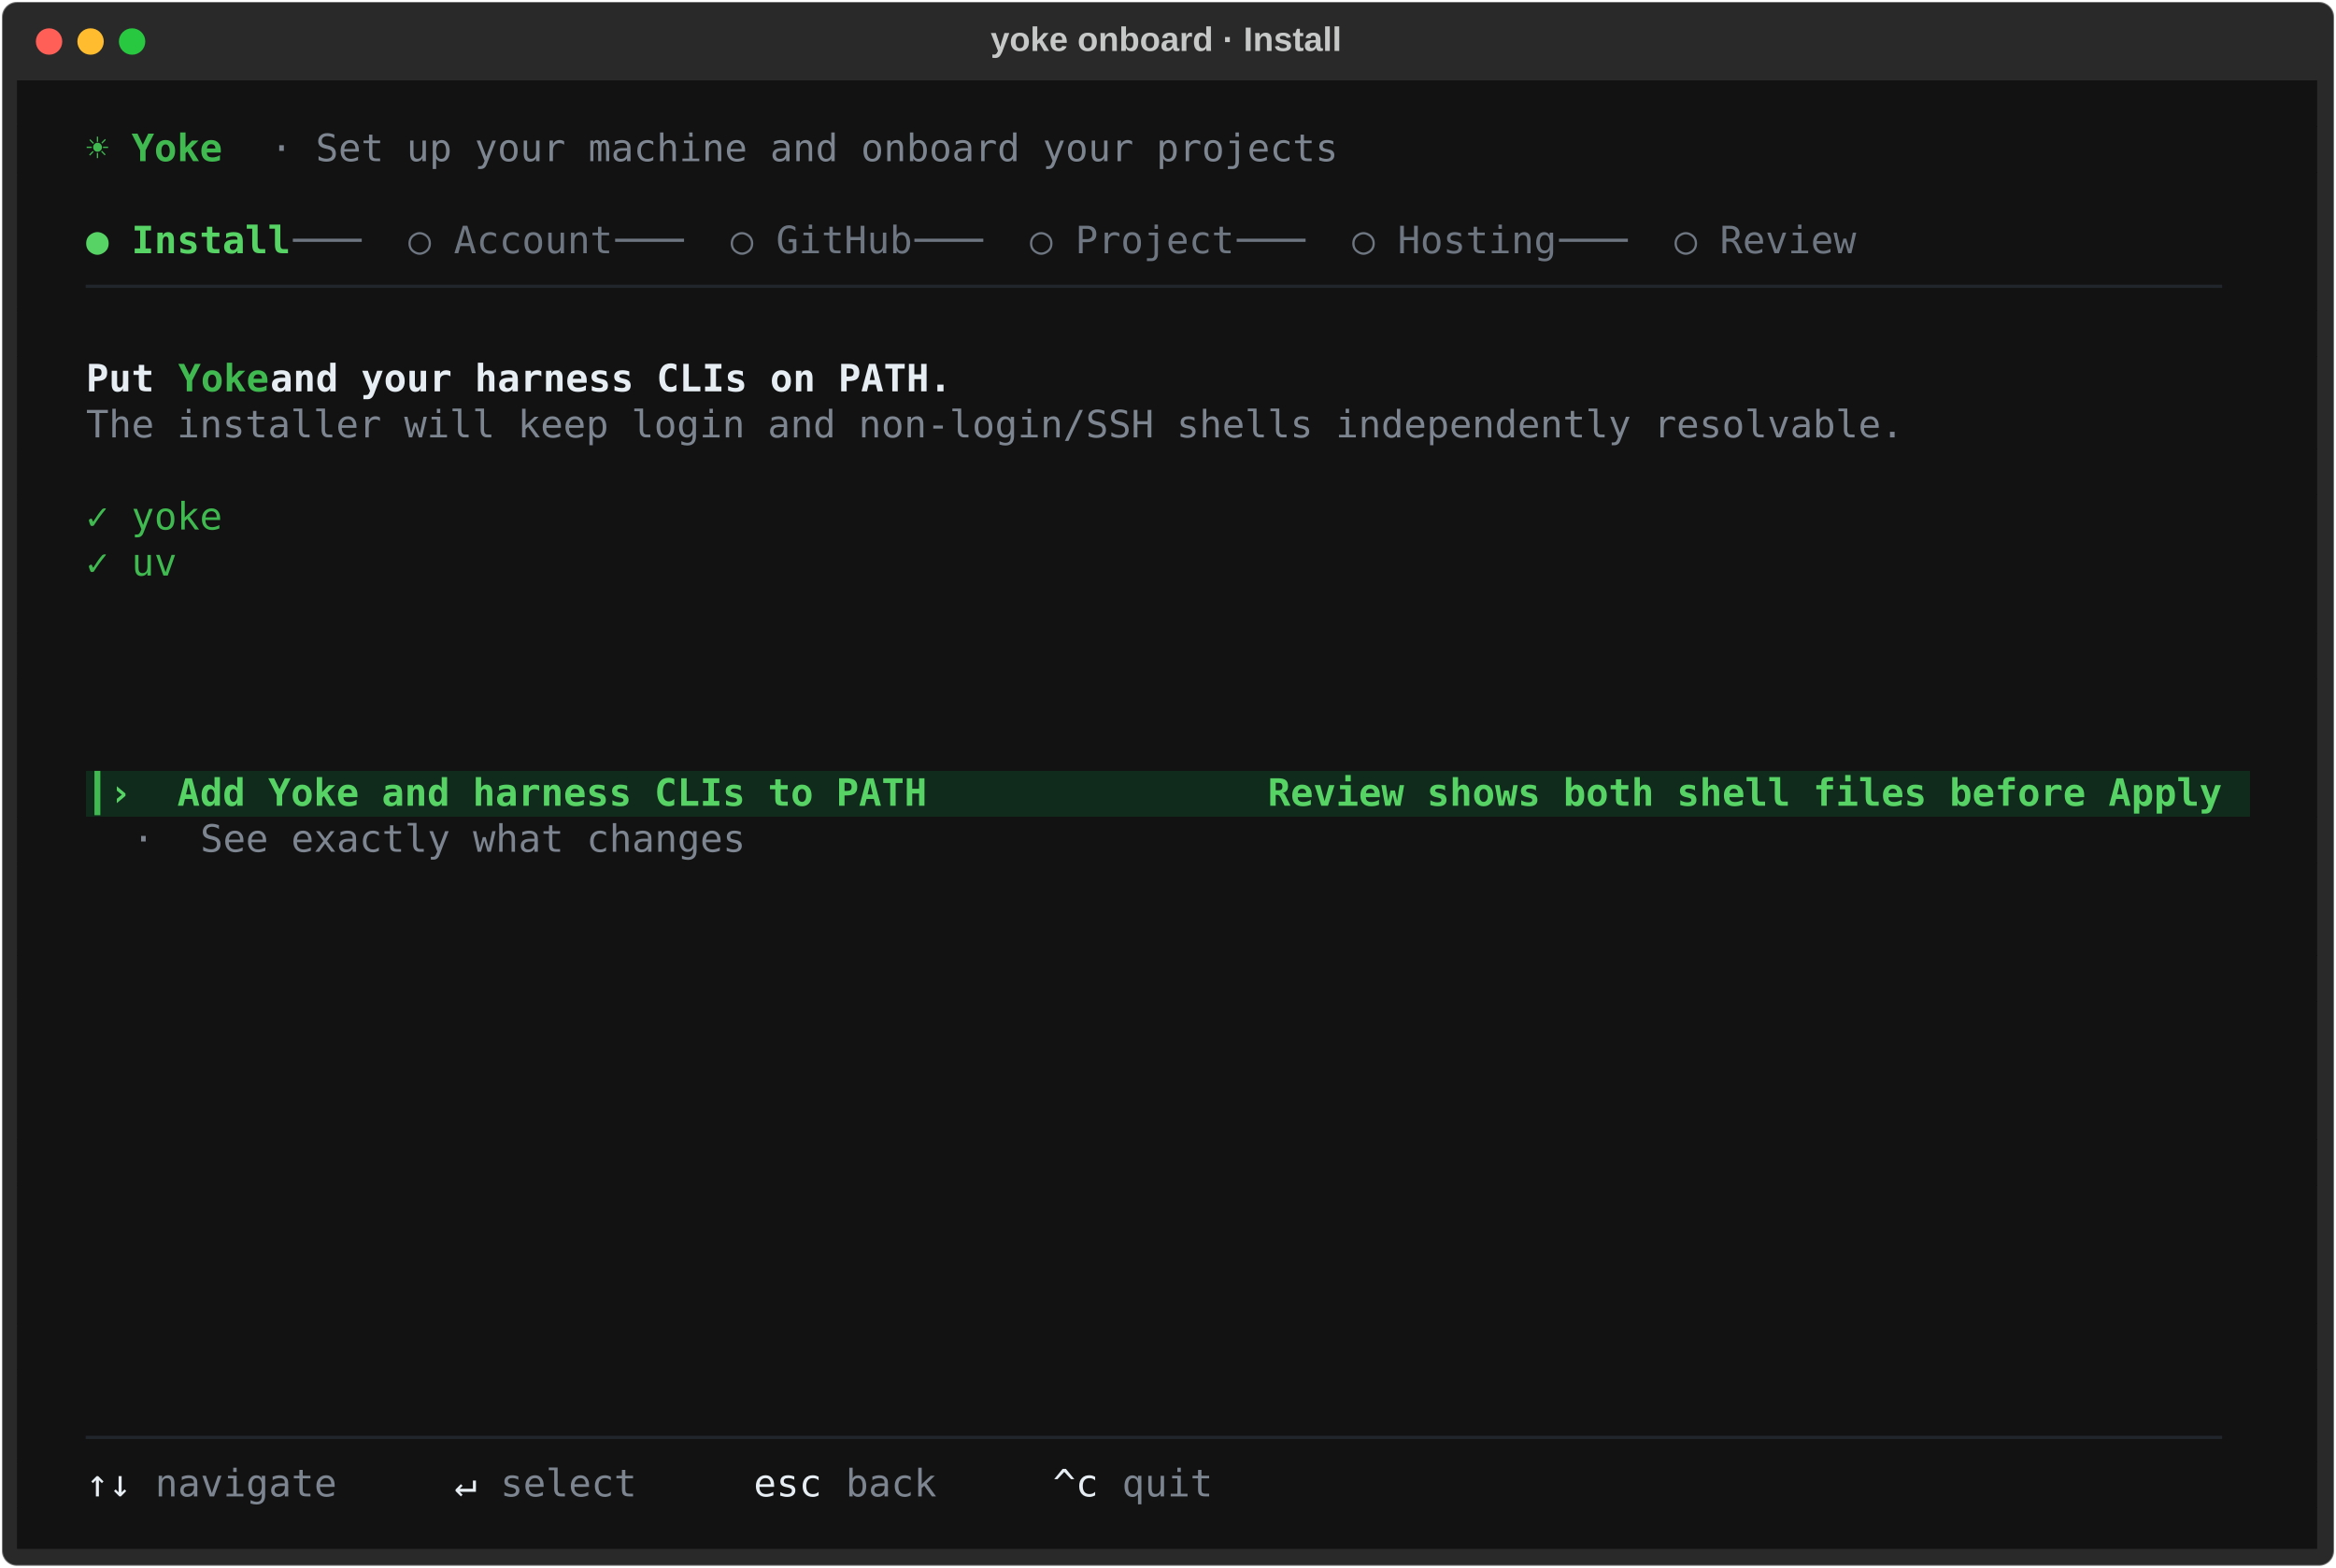
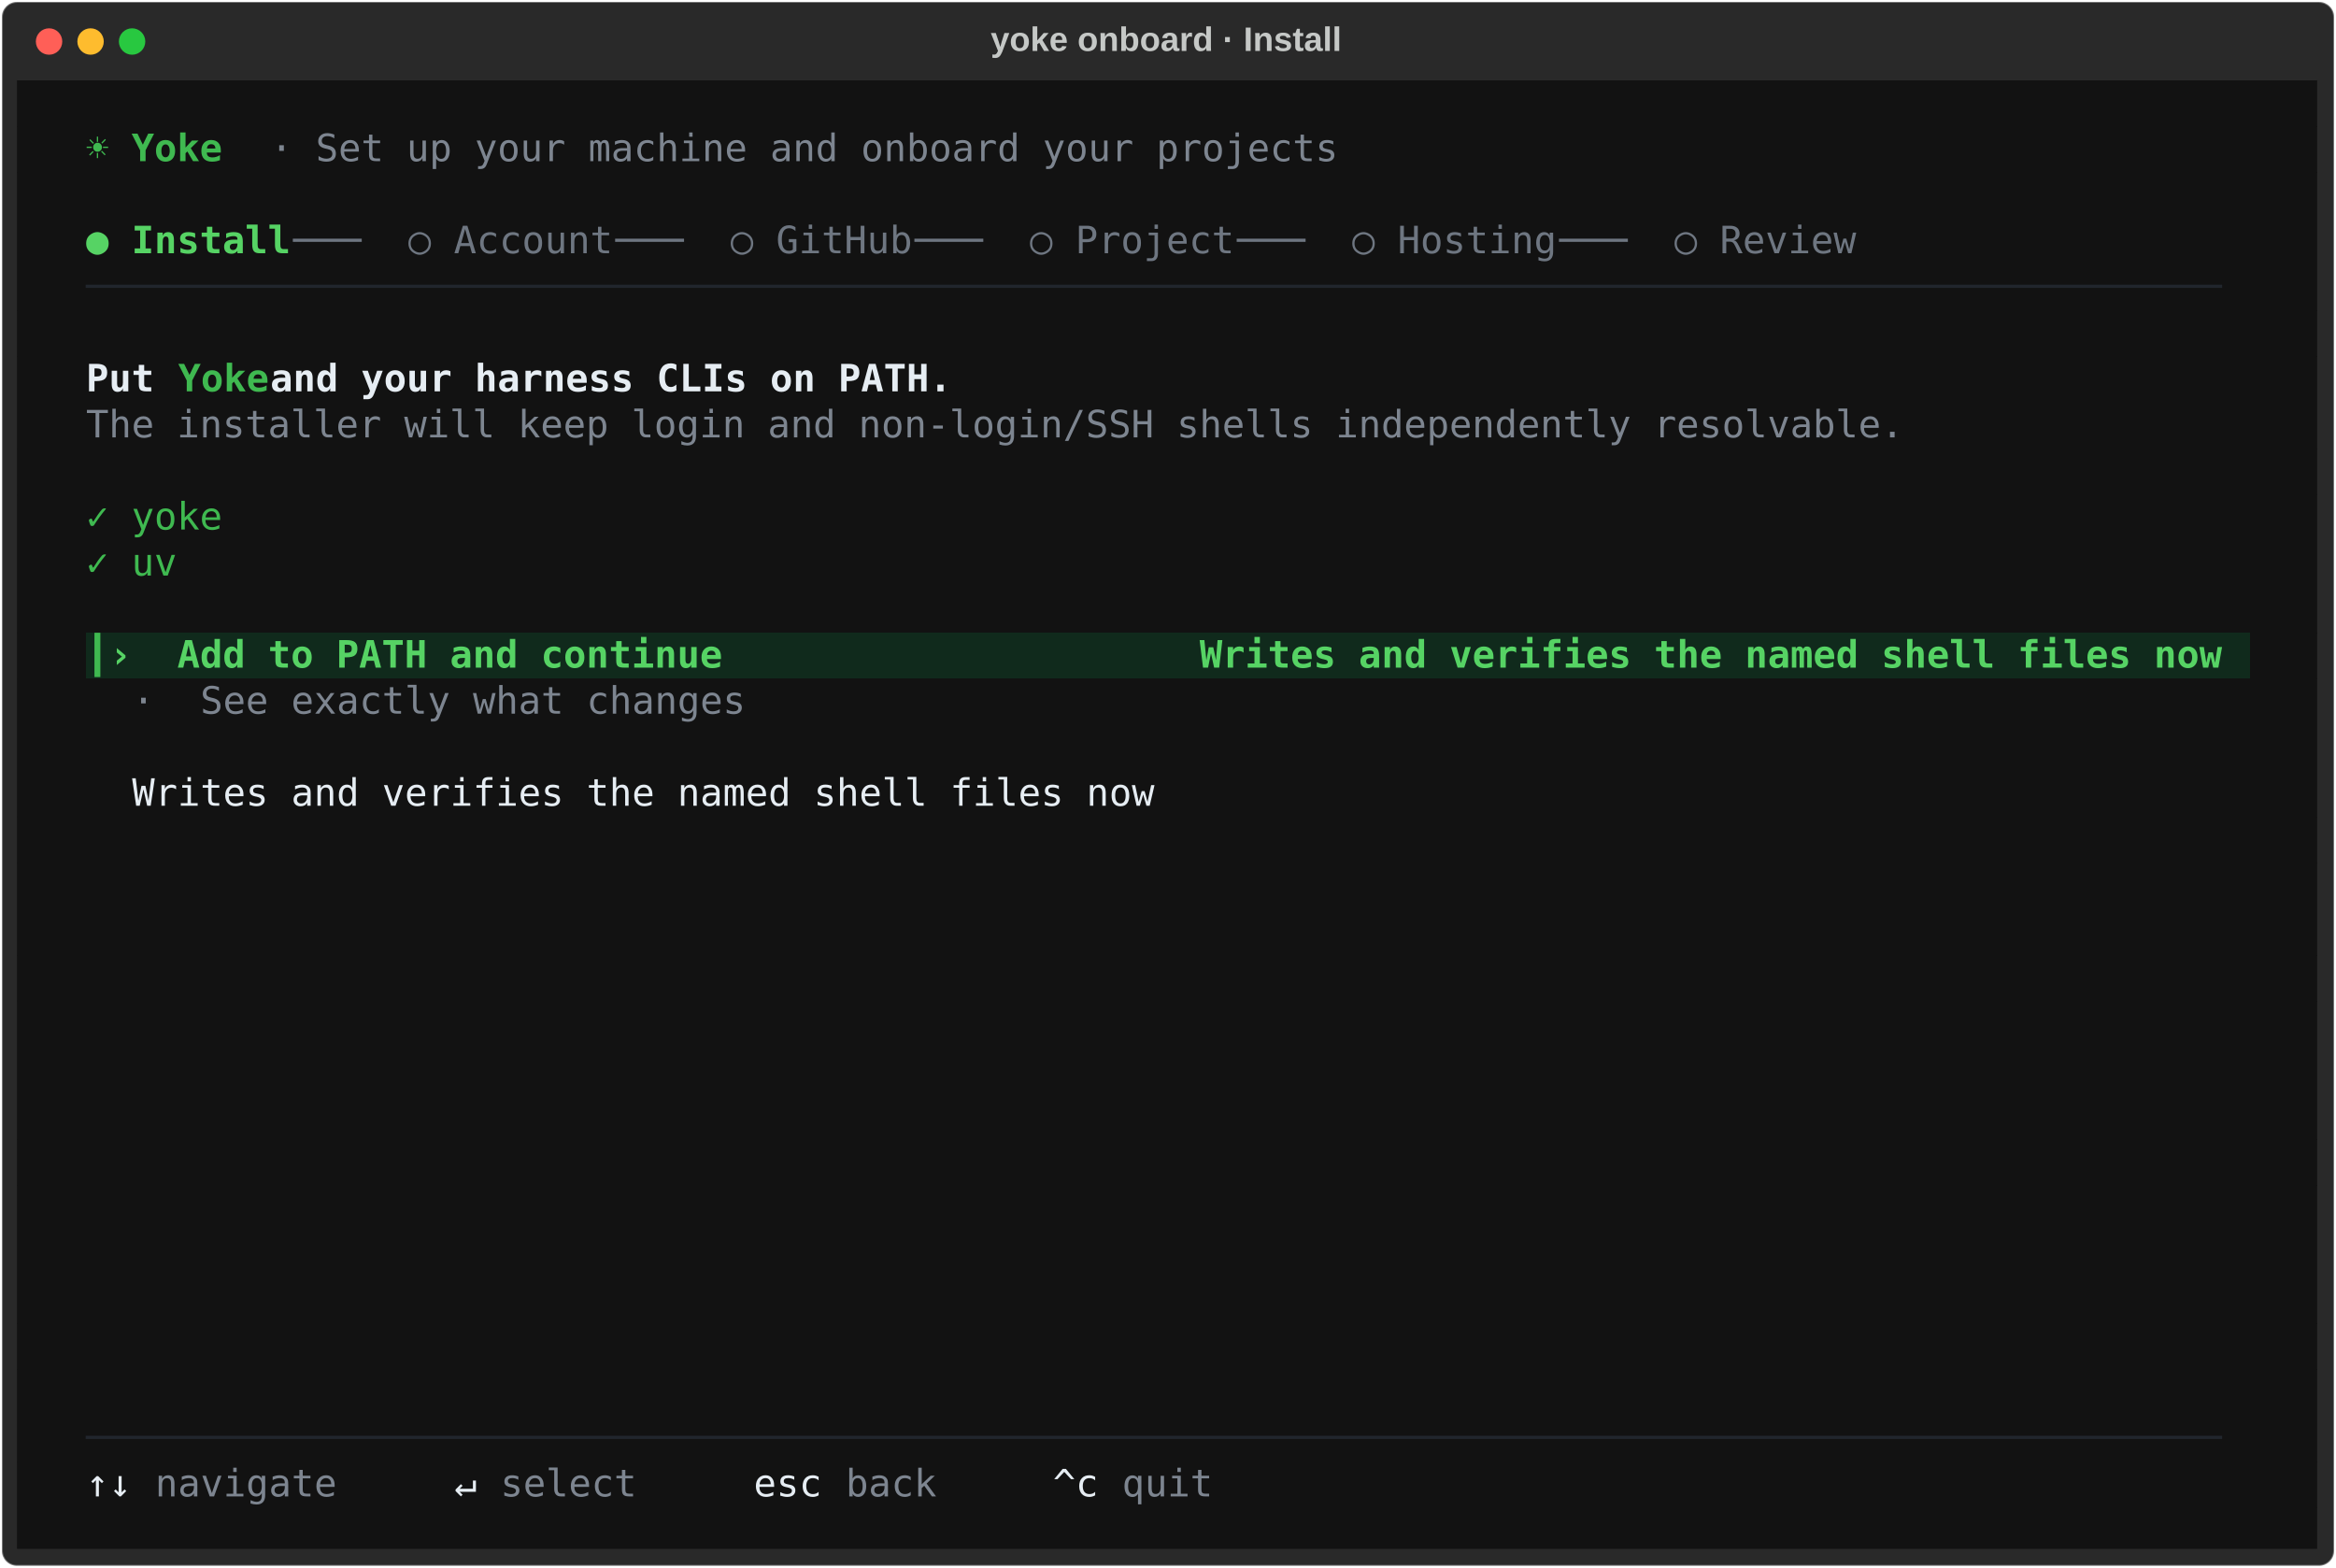
<svg xmlns="http://www.w3.org/2000/svg" class="rich-terminal" viewBox="0 0 1238 830.8">
  <style>

    @font-face {
        font-family: "Fira Code";
        src: local("FiraCode-Regular"),
                url("https://cdnjs.cloudflare.com/ajax/libs/firacode/{{VERSION}}/woff2/FiraCode-Regular.woff2") format("woff2"),
                url("https://cdnjs.cloudflare.com/ajax/libs/firacode/{{VERSION}}/woff/FiraCode-Regular.woff") format("woff");
        font-style: normal;
        font-weight: 400;
    }
    @font-face {
        font-family: "Fira Code";
        src: local("FiraCode-Bold"),
                url("https://cdnjs.cloudflare.com/ajax/libs/firacode/{{VERSION}}/woff2/FiraCode-Bold.woff2") format("woff2"),
                url("https://cdnjs.cloudflare.com/ajax/libs/firacode/{{VERSION}}/woff/FiraCode-Bold.woff") format("woff");
        font-style: bold;
        font-weight: 700;
    }

    .terminal-YOKE-matrix {
        font-family: Fira Code, monospace;
        font-size: 20px;
        line-height: 24.4px;
        font-variant-east-asian: full-width;
    }

    .terminal-YOKE-title {
        font-size: 18px;
        font-weight: bold;
        font-family: arial;
    }

.terminal-YOKE-r2 { fill: #3fb950;font-weight: bold }
.terminal-YOKE-r3 { fill: #e6edf3 }
.terminal-YOKE-r4 { fill: #7d8590 }
.terminal-YOKE-r5 { fill: #56d364;font-weight: bold }
.terminal-YOKE-r6 { fill: #6e7681 }
.terminal-YOKE-r7 { fill: #21262d }
.terminal-YOKE-r8 { fill: #e6edf3;font-weight: bold }
.terminal-YOKE-r9 { fill: #3fb950 }
    </style>
  <defs>
    <clipPath id="terminal-YOKE-clip-terminal">
      <rect x="0" y="0" width="1219.0" height="779.8" />
    </clipPath>
    <clipPath id="terminal-YOKE-line-0">
      <rect x="0" y="1.5" width="1220" height="24.65" />
    </clipPath>
    <clipPath id="terminal-YOKE-line-1">
      <rect x="0" y="25.9" width="1220" height="24.65" />
    </clipPath>
    <clipPath id="terminal-YOKE-line-2">
      <rect x="0" y="50.3" width="1220" height="24.65" />
    </clipPath>
    <clipPath id="terminal-YOKE-line-3">
      <rect x="0" y="74.7" width="1220" height="24.65" />
    </clipPath>
    <clipPath id="terminal-YOKE-line-4">
      <rect x="0" y="99.1" width="1220" height="24.65" />
    </clipPath>
    <clipPath id="terminal-YOKE-line-5">
      <rect x="0" y="123.5" width="1220" height="24.65" />
    </clipPath>
    <clipPath id="terminal-YOKE-line-6">
      <rect x="0" y="147.9" width="1220" height="24.65" />
    </clipPath>
    <clipPath id="terminal-YOKE-line-7">
      <rect x="0" y="172.3" width="1220" height="24.65" />
    </clipPath>
    <clipPath id="terminal-YOKE-line-8">
      <rect x="0" y="196.7" width="1220" height="24.65" />
    </clipPath>
    <clipPath id="terminal-YOKE-line-9">
      <rect x="0" y="221.1" width="1220" height="24.65" />
    </clipPath>
    <clipPath id="terminal-YOKE-line-10">
      <rect x="0" y="245.5" width="1220" height="24.65" />
    </clipPath>
    <clipPath id="terminal-YOKE-line-11">
      <rect x="0" y="269.9" width="1220" height="24.65" />
    </clipPath>
    <clipPath id="terminal-YOKE-line-12">
      <rect x="0" y="294.3" width="1220" height="24.65" />
    </clipPath>
    <clipPath id="terminal-YOKE-line-13">
      <rect x="0" y="318.7" width="1220" height="24.65" />
    </clipPath>
    <clipPath id="terminal-YOKE-line-14">
      <rect x="0" y="343.1" width="1220" height="24.65" />
    </clipPath>
    <clipPath id="terminal-YOKE-line-15">
      <rect x="0" y="367.5" width="1220" height="24.65" />
    </clipPath>
    <clipPath id="terminal-YOKE-line-16">
      <rect x="0" y="391.9" width="1220" height="24.65" />
    </clipPath>
    <clipPath id="terminal-YOKE-line-17">
      <rect x="0" y="416.3" width="1220" height="24.65" />
    </clipPath>
    <clipPath id="terminal-YOKE-line-18">
      <rect x="0" y="440.7" width="1220" height="24.65" />
    </clipPath>
    <clipPath id="terminal-YOKE-line-19">
      <rect x="0" y="465.1" width="1220" height="24.65" />
    </clipPath>
    <clipPath id="terminal-YOKE-line-20">
      <rect x="0" y="489.5" width="1220" height="24.65" />
    </clipPath>
    <clipPath id="terminal-YOKE-line-21">
      <rect x="0" y="513.9" width="1220" height="24.65" />
    </clipPath>
    <clipPath id="terminal-YOKE-line-22">
      <rect x="0" y="538.3" width="1220" height="24.65" />
    </clipPath>
    <clipPath id="terminal-YOKE-line-23">
      <rect x="0" y="562.7" width="1220" height="24.65" />
    </clipPath>
    <clipPath id="terminal-YOKE-line-24">
      <rect x="0" y="587.1" width="1220" height="24.65" />
    </clipPath>
    <clipPath id="terminal-YOKE-line-25">
      <rect x="0" y="611.5" width="1220" height="24.65" />
    </clipPath>
    <clipPath id="terminal-YOKE-line-26">
      <rect x="0" y="635.9" width="1220" height="24.65" />
    </clipPath>
    <clipPath id="terminal-YOKE-line-27">
      <rect x="0" y="660.3" width="1220" height="24.65" />
    </clipPath>
    <clipPath id="terminal-YOKE-line-28">
      <rect x="0" y="684.7" width="1220" height="24.65" />
    </clipPath>
    <clipPath id="terminal-YOKE-line-29">
      <rect x="0" y="709.1" width="1220" height="24.65" />
    </clipPath>
    <clipPath id="terminal-YOKE-line-30">
      <rect x="0" y="733.5" width="1220" height="24.65" />
    </clipPath>
  </defs>
  <rect fill="#292929" stroke="rgba(255,255,255,0.35)" stroke-width="1" x="1" y="1" width="1236" height="828.8" rx="8" />
  <text class="terminal-YOKE-title" fill="#c5c8c6" text-anchor="middle" x="618" y="27">yoke onboard · Install</text>
  <g transform="translate(26,22)">
    <circle cx="0" cy="0" r="7" fill="#ff5f57" />
    <circle cx="22" cy="0" r="7" fill="#febc2e" />
    <circle cx="44" cy="0" r="7" fill="#28c840" />
  </g>
  <g transform="translate(9, 41)" clip-path="url(#terminal-YOKE-clip-terminal)">
    <rect fill="#121212" x="0" y="1.5" width="1220" height="24.65" shape-rendering="crispEdges" />
    <rect fill="#121212" x="0" y="25.9" width="36.6" height="24.65" shape-rendering="crispEdges" />
    <rect fill="#121212" x="36.6" y="25.9" width="73.2" height="24.65" shape-rendering="crispEdges" />
    <rect fill="#121212" x="109.8" y="25.9" width="24.4" height="24.65" shape-rendering="crispEdges" />
    <rect fill="#121212" x="134.2" y="25.9" width="573.4" height="24.65" shape-rendering="crispEdges" />
    <rect fill="#121212" x="707.6" y="25.9" width="512.4" height="24.65" shape-rendering="crispEdges" />
    <rect fill="#121212" x="0" y="50.3" width="1220" height="24.65" shape-rendering="crispEdges" />
    <rect fill="#121212" x="0" y="74.7" width="36.6" height="24.65" shape-rendering="crispEdges" />
    <rect fill="#121212" x="36.6" y="74.7" width="109.8" height="24.65" shape-rendering="crispEdges" />
    <rect fill="#121212" x="146.4" y="74.7" width="61" height="24.65" shape-rendering="crispEdges" />
    <rect fill="#121212" x="207.4" y="74.7" width="109.8" height="24.65" shape-rendering="crispEdges" />
    <rect fill="#121212" x="317.2" y="74.7" width="61" height="24.65" shape-rendering="crispEdges" />
    <rect fill="#121212" x="378.2" y="74.7" width="97.6" height="24.65" shape-rendering="crispEdges" />
    <rect fill="#121212" x="475.8" y="74.7" width="61" height="24.65" shape-rendering="crispEdges" />
    <rect fill="#121212" x="536.8" y="74.7" width="109.8" height="24.65" shape-rendering="crispEdges" />
    <rect fill="#121212" x="646.6" y="74.7" width="61" height="24.65" shape-rendering="crispEdges" />
    <rect fill="#121212" x="707.6" y="74.7" width="109.8" height="24.65" shape-rendering="crispEdges" />
    <rect fill="#121212" x="817.4" y="74.7" width="61" height="24.65" shape-rendering="crispEdges" />
    <rect fill="#121212" x="878.4" y="74.7" width="97.6" height="24.65" shape-rendering="crispEdges" />
    <rect fill="#121212" x="976" y="74.7" width="244" height="24.65" shape-rendering="crispEdges" />
    <rect fill="#121212" x="0" y="99.1" width="36.6" height="24.65" shape-rendering="crispEdges" />
    <rect fill="#121212" x="36.6" y="99.1" width="1146.8" height="24.65" shape-rendering="crispEdges" />
    <rect fill="#121212" x="1183.4" y="99.1" width="36.6" height="24.65" shape-rendering="crispEdges" />
    <rect fill="#121212" x="0" y="123.5" width="1220" height="24.65" shape-rendering="crispEdges" />
    <rect fill="#121212" x="0" y="147.9" width="36.6" height="24.65" shape-rendering="crispEdges" />
    <rect fill="#121212" x="36.6" y="147.9" width="48.8" height="24.65" shape-rendering="crispEdges" />
    <rect fill="#121212" x="85.4" y="147.9" width="48.8" height="24.65" shape-rendering="crispEdges" />
    <rect fill="#121212" x="134.2" y="147.9" width="378.2" height="24.65" shape-rendering="crispEdges" />
    <rect fill="#121212" x="512.4" y="147.9" width="707.6" height="24.65" shape-rendering="crispEdges" />
    <rect fill="#121212" x="0" y="172.3" width="36.6" height="24.65" shape-rendering="crispEdges" />
    <rect fill="#121212" x="36.6" y="172.3" width="976" height="24.65" shape-rendering="crispEdges" />
    <rect fill="#121212" x="1012.6" y="172.3" width="170.8" height="24.65" shape-rendering="crispEdges" />
    <rect fill="#121212" x="1183.4" y="172.3" width="36.6" height="24.65" shape-rendering="crispEdges" />
    <rect fill="#121212" x="0" y="196.7" width="36.6" height="24.65" shape-rendering="crispEdges" />
    <rect fill="#121212" x="36.6" y="196.7" width="0" height="24.65" shape-rendering="crispEdges" />
    <rect fill="#121212" x="36.6" y="196.7" width="1183.4" height="24.65" shape-rendering="crispEdges" />
    <rect fill="#121212" x="0" y="221.1" width="36.6" height="24.65" shape-rendering="crispEdges" />
    <rect fill="#121212" x="36.6" y="221.1" width="73.2" height="24.65" shape-rendering="crispEdges" />
    <rect fill="#121212" x="109.8" y="221.1" width="1110.2" height="24.65" shape-rendering="crispEdges" />
    <rect fill="#121212" x="0" y="245.5" width="36.6" height="24.65" shape-rendering="crispEdges" />
    <rect fill="#121212" x="36.6" y="245.5" width="48.8" height="24.65" shape-rendering="crispEdges" />
    <rect fill="#121212" x="85.4" y="245.5" width="1134.6" height="24.65" shape-rendering="crispEdges" />
    <rect fill="#121212" x="0" y="269.9" width="36.6" height="24.65" shape-rendering="crispEdges" />
    <rect fill="#121212" x="36.6" y="269.9" width="0" height="24.65" shape-rendering="crispEdges" />
    <rect fill="#121212" x="36.6" y="269.9" width="1183.4" height="24.65" shape-rendering="crispEdges" />
    <rect fill="#121212" x="0" y="294.3" width="36.6" height="24.65" shape-rendering="crispEdges" />
-     <rect fill="#121212" x="36.6" y="294.3" width="0" height="24.65" shape-rendering="crispEdges" />
-     <rect fill="#121212" x="36.6" y="294.3" width="1183.4" height="24.65" shape-rendering="crispEdges" />
+     <rect fill="#102a1c" x="36.6" y="294.3" width="12.2" height="24.65" shape-rendering="crispEdges" />
+     <rect fill="#102a1c" x="48.8" y="294.3" width="1134.6" height="24.65" shape-rendering="crispEdges" />
+     <rect fill="#121212" x="1183.4" y="294.3" width="36.6" height="24.65" shape-rendering="crispEdges" />
    <rect fill="#121212" x="0" y="318.7" width="36.6" height="24.65" shape-rendering="crispEdges" />
-     <rect fill="#121212" x="36.6" y="318.7" width="0" height="24.65" shape-rendering="crispEdges" />
-     <rect fill="#121212" x="36.6" y="318.7" width="1146.8" height="24.65" shape-rendering="crispEdges" />
+     <rect fill="#121212" x="36.6" y="318.7" width="12.2" height="24.65" shape-rendering="crispEdges" />
+     <rect fill="#121212" x="48.8" y="318.7" width="12.2" height="24.65" shape-rendering="crispEdges" />
+     <rect fill="#121212" x="61" y="318.7" width="1122.4" height="24.65" shape-rendering="crispEdges" />
    <rect fill="#121212" x="1183.4" y="318.7" width="36.6" height="24.65" shape-rendering="crispEdges" />
    <rect fill="#121212" x="0" y="343.1" width="36.6" height="24.65" shape-rendering="crispEdges" />
-     <rect fill="#121212" x="36.6" y="343.1" width="0" height="24.65" shape-rendering="crispEdges" />
-     <rect fill="#121212" x="36.6" y="343.1" width="1183.4" height="24.65" shape-rendering="crispEdges" />
+     <rect fill="#121212" x="36.6" y="343.1" width="1146.8" height="24.65" shape-rendering="crispEdges" />
+     <rect fill="#121212" x="1183.4" y="343.1" width="36.6" height="24.65" shape-rendering="crispEdges" />
    <rect fill="#121212" x="0" y="367.5" width="36.6" height="24.65" shape-rendering="crispEdges" />
-     <rect fill="#102a1c" x="36.6" y="367.5" width="12.2" height="24.65" shape-rendering="crispEdges" />
-     <rect fill="#102a1c" x="48.8" y="367.5" width="1134.6" height="24.65" shape-rendering="crispEdges" />
+     <rect fill="#121212" x="36.6" y="367.5" width="24.4" height="24.65" shape-rendering="crispEdges" />
+     <rect fill="#121212" x="61" y="367.5" width="549" height="24.65" shape-rendering="crispEdges" />
+     <rect fill="#121212" x="610" y="367.5" width="536.8" height="24.65" shape-rendering="crispEdges" />
+     <rect fill="#121212" x="1146.8" y="367.5" width="36.6" height="24.65" shape-rendering="crispEdges" />
    <rect fill="#121212" x="1183.4" y="367.5" width="36.6" height="24.65" shape-rendering="crispEdges" />
    <rect fill="#121212" x="0" y="391.9" width="36.6" height="24.65" shape-rendering="crispEdges" />
-     <rect fill="#121212" x="36.6" y="391.9" width="12.2" height="24.65" shape-rendering="crispEdges" />
-     <rect fill="#121212" x="48.8" y="391.9" width="12.2" height="24.65" shape-rendering="crispEdges" />
-     <rect fill="#121212" x="61" y="391.9" width="1122.4" height="24.65" shape-rendering="crispEdges" />
-     <rect fill="#121212" x="1183.4" y="391.9" width="36.6" height="24.65" shape-rendering="crispEdges" />
+     <rect fill="#121212" x="36.6" y="391.9" width="1183.4" height="24.65" shape-rendering="crispEdges" />
    <rect fill="#121212" x="0" y="416.3" width="36.6" height="24.65" shape-rendering="crispEdges" />
    <rect fill="#121212" x="36.6" y="416.3" width="1183.4" height="24.65" shape-rendering="crispEdges" />
    <rect fill="#121212" x="0" y="440.7" width="36.6" height="24.65" shape-rendering="crispEdges" />
    <rect fill="#121212" x="36.6" y="440.7" width="1183.4" height="24.65" shape-rendering="crispEdges" />
    <rect fill="#121212" x="0" y="465.1" width="36.6" height="24.65" shape-rendering="crispEdges" />
    <rect fill="#121212" x="36.6" y="465.1" width="1183.4" height="24.65" shape-rendering="crispEdges" />
    <rect fill="#121212" x="0" y="489.5" width="36.6" height="24.65" shape-rendering="crispEdges" />
    <rect fill="#121212" x="36.6" y="489.5" width="1183.4" height="24.65" shape-rendering="crispEdges" />
    <rect fill="#121212" x="0" y="513.9" width="36.6" height="24.65" shape-rendering="crispEdges" />
    <rect fill="#121212" x="36.6" y="513.9" width="1183.4" height="24.65" shape-rendering="crispEdges" />
    <rect fill="#121212" x="0" y="538.3" width="36.6" height="24.65" shape-rendering="crispEdges" />
    <rect fill="#121212" x="36.6" y="538.3" width="1183.4" height="24.65" shape-rendering="crispEdges" />
    <rect fill="#121212" x="0" y="562.7" width="36.6" height="24.65" shape-rendering="crispEdges" />
    <rect fill="#121212" x="36.6" y="562.7" width="1183.4" height="24.65" shape-rendering="crispEdges" />
    <rect fill="#121212" x="0" y="587.1" width="36.6" height="24.65" shape-rendering="crispEdges" />
    <rect fill="#121212" x="36.6" y="587.1" width="1183.4" height="24.65" shape-rendering="crispEdges" />
    <rect fill="#121212" x="0" y="611.5" width="36.6" height="24.65" shape-rendering="crispEdges" />
    <rect fill="#121212" x="36.6" y="611.5" width="1183.4" height="24.65" shape-rendering="crispEdges" />
    <rect fill="#121212" x="0" y="635.9" width="36.6" height="24.65" shape-rendering="crispEdges" />
    <rect fill="#121212" x="36.6" y="635.9" width="1183.4" height="24.65" shape-rendering="crispEdges" />
    <rect fill="#121212" x="0" y="660.3" width="36.6" height="24.65" shape-rendering="crispEdges" />
    <rect fill="#121212" x="36.6" y="660.3" width="1183.4" height="24.65" shape-rendering="crispEdges" />
    <rect fill="#121212" x="0" y="684.7" width="36.6" height="24.65" shape-rendering="crispEdges" />
    <rect fill="#121212" x="36.6" y="684.7" width="1183.4" height="24.65" shape-rendering="crispEdges" />
    <rect fill="#121212" x="0" y="709.1" width="36.6" height="24.65" shape-rendering="crispEdges" />
    <rect fill="#121212" x="36.6" y="709.1" width="1146.8" height="24.65" shape-rendering="crispEdges" />
    <rect fill="#121212" x="1183.4" y="709.1" width="36.6" height="24.65" shape-rendering="crispEdges" />
    <rect fill="#121212" x="0" y="733.5" width="36.6" height="24.65" shape-rendering="crispEdges" />
    <rect fill="#121212" x="36.6" y="733.5" width="24.4" height="24.65" shape-rendering="crispEdges" />
    <rect fill="#121212" x="61" y="733.5" width="12.2" height="24.65" shape-rendering="crispEdges" />
    <rect fill="#121212" x="73.2" y="733.5" width="97.6" height="24.65" shape-rendering="crispEdges" />
    <rect fill="#121212" x="170.8" y="733.5" width="61" height="24.65" shape-rendering="crispEdges" />
    <rect fill="#121212" x="231.8" y="733.5" width="12.2" height="24.65" shape-rendering="crispEdges" />
    <rect fill="#121212" x="244" y="733.5" width="12.2" height="24.65" shape-rendering="crispEdges" />
    <rect fill="#121212" x="256.2" y="733.5" width="73.2" height="24.65" shape-rendering="crispEdges" />
    <rect fill="#121212" x="329.4" y="733.5" width="61" height="24.65" shape-rendering="crispEdges" />
    <rect fill="#121212" x="390.4" y="733.5" width="36.6" height="24.65" shape-rendering="crispEdges" />
    <rect fill="#121212" x="427" y="733.5" width="12.2" height="24.65" shape-rendering="crispEdges" />
    <rect fill="#121212" x="439.2" y="733.5" width="48.8" height="24.65" shape-rendering="crispEdges" />
    <rect fill="#121212" x="488" y="733.5" width="61" height="24.65" shape-rendering="crispEdges" />
    <rect fill="#121212" x="549" y="733.5" width="24.4" height="24.65" shape-rendering="crispEdges" />
    <rect fill="#121212" x="573.4" y="733.5" width="12.2" height="24.65" shape-rendering="crispEdges" />
    <rect fill="#121212" x="585.6" y="733.5" width="48.8" height="24.65" shape-rendering="crispEdges" />
    <rect fill="#121212" x="634.4" y="733.5" width="585.6" height="24.65" shape-rendering="crispEdges" />
    <rect fill="#121212" x="0" y="757.9" width="1220" height="24.65" shape-rendering="crispEdges" />
    <g class="terminal-YOKE-matrix">
      <text class="terminal-YOKE-r2" x="36.6" y="44.4" textLength="73.2" clip-path="url(#terminal-YOKE-line-1)">☀ Yoke</text>
      <text class="terminal-YOKE-r4" x="134.2" y="44.4" textLength="573.4" clip-path="url(#terminal-YOKE-line-1)">· Set up your machine and onboard your projects</text>
      <text class="terminal-YOKE-r5" x="36.6" y="93.2" textLength="109.8" clip-path="url(#terminal-YOKE-line-3)">● Install</text>
      <text class="terminal-YOKE-r6" x="146.4" y="93.2" textLength="61" clip-path="url(#terminal-YOKE-line-3)"> ─── </text>
      <text class="terminal-YOKE-r6" x="207.4" y="93.2" textLength="109.8" clip-path="url(#terminal-YOKE-line-3)">○ Account</text>
      <text class="terminal-YOKE-r6" x="317.2" y="93.2" textLength="61" clip-path="url(#terminal-YOKE-line-3)"> ─── </text>
      <text class="terminal-YOKE-r6" x="378.2" y="93.2" textLength="97.6" clip-path="url(#terminal-YOKE-line-3)">○ GitHub</text>
      <text class="terminal-YOKE-r6" x="475.8" y="93.2" textLength="61" clip-path="url(#terminal-YOKE-line-3)"> ─── </text>
      <text class="terminal-YOKE-r6" x="536.8" y="93.2" textLength="109.8" clip-path="url(#terminal-YOKE-line-3)">○ Project</text>
      <text class="terminal-YOKE-r6" x="646.6" y="93.2" textLength="61" clip-path="url(#terminal-YOKE-line-3)"> ─── </text>
      <text class="terminal-YOKE-r6" x="707.6" y="93.2" textLength="109.8" clip-path="url(#terminal-YOKE-line-3)">○ Hosting</text>
      <text class="terminal-YOKE-r6" x="817.4" y="93.2" textLength="61" clip-path="url(#terminal-YOKE-line-3)"> ─── </text>
      <text class="terminal-YOKE-r6" x="878.4" y="93.2" textLength="97.6" clip-path="url(#terminal-YOKE-line-3)">○ Review</text>
      <text class="terminal-YOKE-r7" x="36.6" y="117.6" textLength="1146.8" clip-path="url(#terminal-YOKE-line-4)">──────────────────────────────────────────────────────────────────────────────────────────────</text>
      <text class="terminal-YOKE-r8" x="36.6" y="166.4" textLength="48.8" clip-path="url(#terminal-YOKE-line-6)">Put </text>
      <text class="terminal-YOKE-r2" x="85.4" y="166.4" textLength="48.8" clip-path="url(#terminal-YOKE-line-6)">Yoke</text>
      <text class="terminal-YOKE-r8" x="134.2" y="166.4" textLength="378.2" clip-path="url(#terminal-YOKE-line-6)"> and your harness CLIs on PATH.</text>
      <text class="terminal-YOKE-r4" x="36.6" y="190.8" textLength="976" clip-path="url(#terminal-YOKE-line-7)">The installer will keep login and non-login/SSH shells independently resolvable.</text>
      <text class="terminal-YOKE-r9" x="36.6" y="239.6" textLength="73.2" clip-path="url(#terminal-YOKE-line-9)">✓ yoke</text>
      <text class="terminal-YOKE-r9" x="36.6" y="264" textLength="48.8" clip-path="url(#terminal-YOKE-line-10)">✓ uv</text>
-       <text class="terminal-YOKE-r9" x="36.6" y="386" textLength="12.2" clip-path="url(#terminal-YOKE-line-15)">┃</text>
-       <text class="terminal-YOKE-r5" x="48.8" y="386" textLength="1134.6" clip-path="url(#terminal-YOKE-line-15)">›  Add Yoke and harness CLIs to PATH               Review shows both shell files before Apply</text>
-       <text class="terminal-YOKE-r4" x="61" y="410.4" textLength="1122.4" clip-path="url(#terminal-YOKE-line-16)">·  See exactly what changes                                                                 </text>
+       <text class="terminal-YOKE-r9" x="36.6" y="312.8" textLength="12.2" clip-path="url(#terminal-YOKE-line-12)">┃</text>
+       <text class="terminal-YOKE-r5" x="48.8" y="312.8" textLength="1134.6" clip-path="url(#terminal-YOKE-line-12)">›  Add to PATH and continue                     Writes and verifies the named shell files now</text>
+       <text class="terminal-YOKE-r4" x="61" y="337.2" textLength="1122.4" clip-path="url(#terminal-YOKE-line-13)">·  See exactly what changes                                                                 </text>
+       <text class="terminal-YOKE-r3" x="61" y="386" textLength="549" clip-path="url(#terminal-YOKE-line-15)">Writes and verifies the named shell files now</text>
      <text class="terminal-YOKE-r7" x="36.6" y="727.6" textLength="1146.8" clip-path="url(#terminal-YOKE-line-29)">──────────────────────────────────────────────────────────────────────────────────────────────</text>
      <text class="terminal-YOKE-r3" x="36.6" y="752" textLength="24.4" clip-path="url(#terminal-YOKE-line-30)">↑↓</text>
      <text class="terminal-YOKE-r4" x="73.2" y="752" textLength="97.6" clip-path="url(#terminal-YOKE-line-30)">navigate</text>
      <text class="terminal-YOKE-r3" x="231.8" y="752" textLength="12.2" clip-path="url(#terminal-YOKE-line-30)">↵</text>
      <text class="terminal-YOKE-r4" x="256.2" y="752" textLength="73.2" clip-path="url(#terminal-YOKE-line-30)">select</text>
      <text class="terminal-YOKE-r3" x="390.4" y="752" textLength="36.6" clip-path="url(#terminal-YOKE-line-30)">esc</text>
      <text class="terminal-YOKE-r4" x="439.2" y="752" textLength="48.8" clip-path="url(#terminal-YOKE-line-30)">back</text>
      <text class="terminal-YOKE-r3" x="549" y="752" textLength="24.4" clip-path="url(#terminal-YOKE-line-30)">^c</text>
      <text class="terminal-YOKE-r4" x="585.6" y="752" textLength="48.8" clip-path="url(#terminal-YOKE-line-30)">quit</text>
    </g>
  </g>
</svg>
